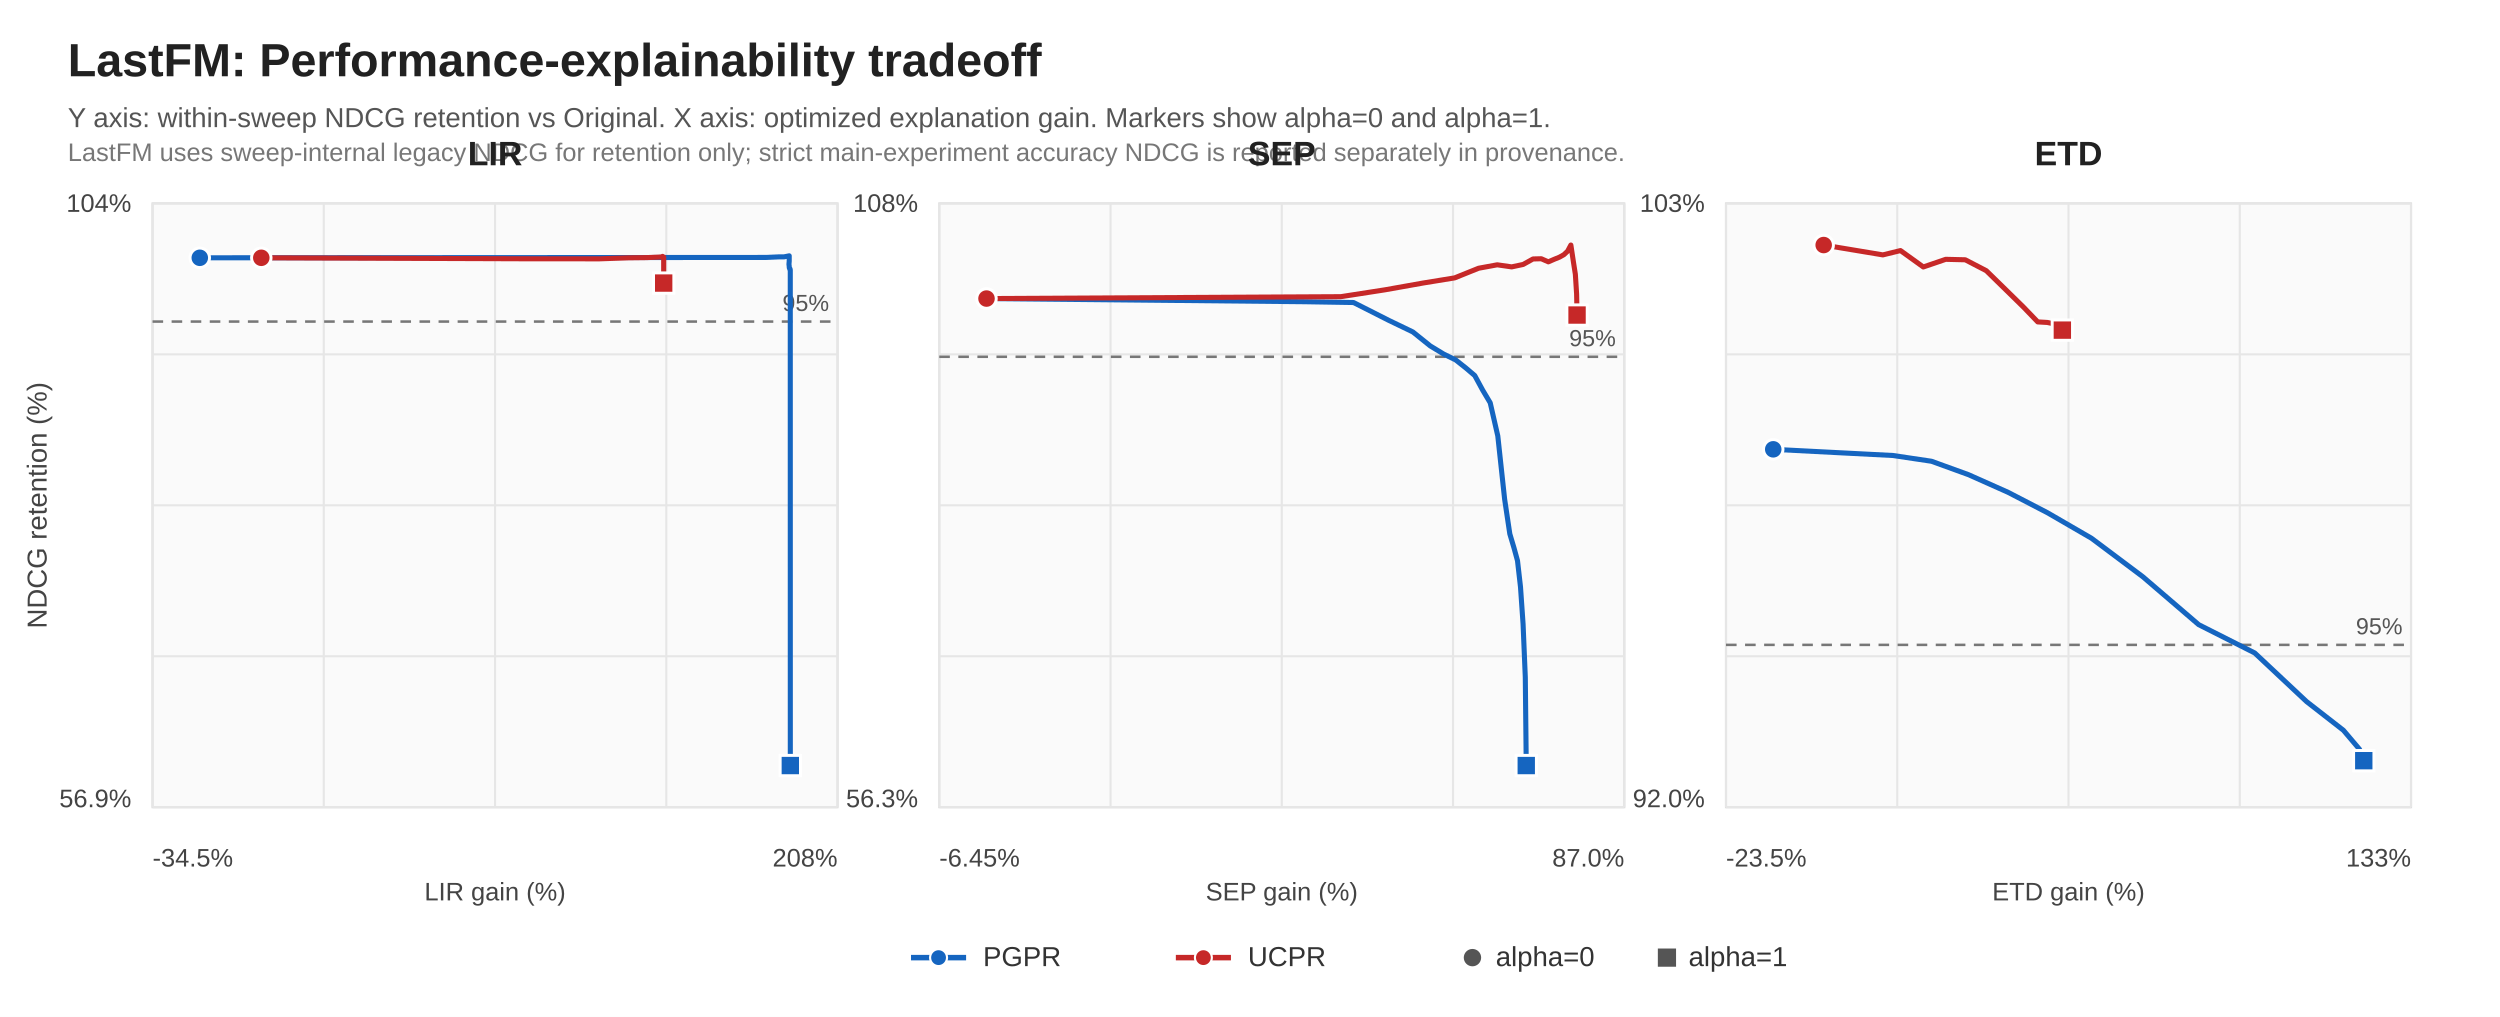
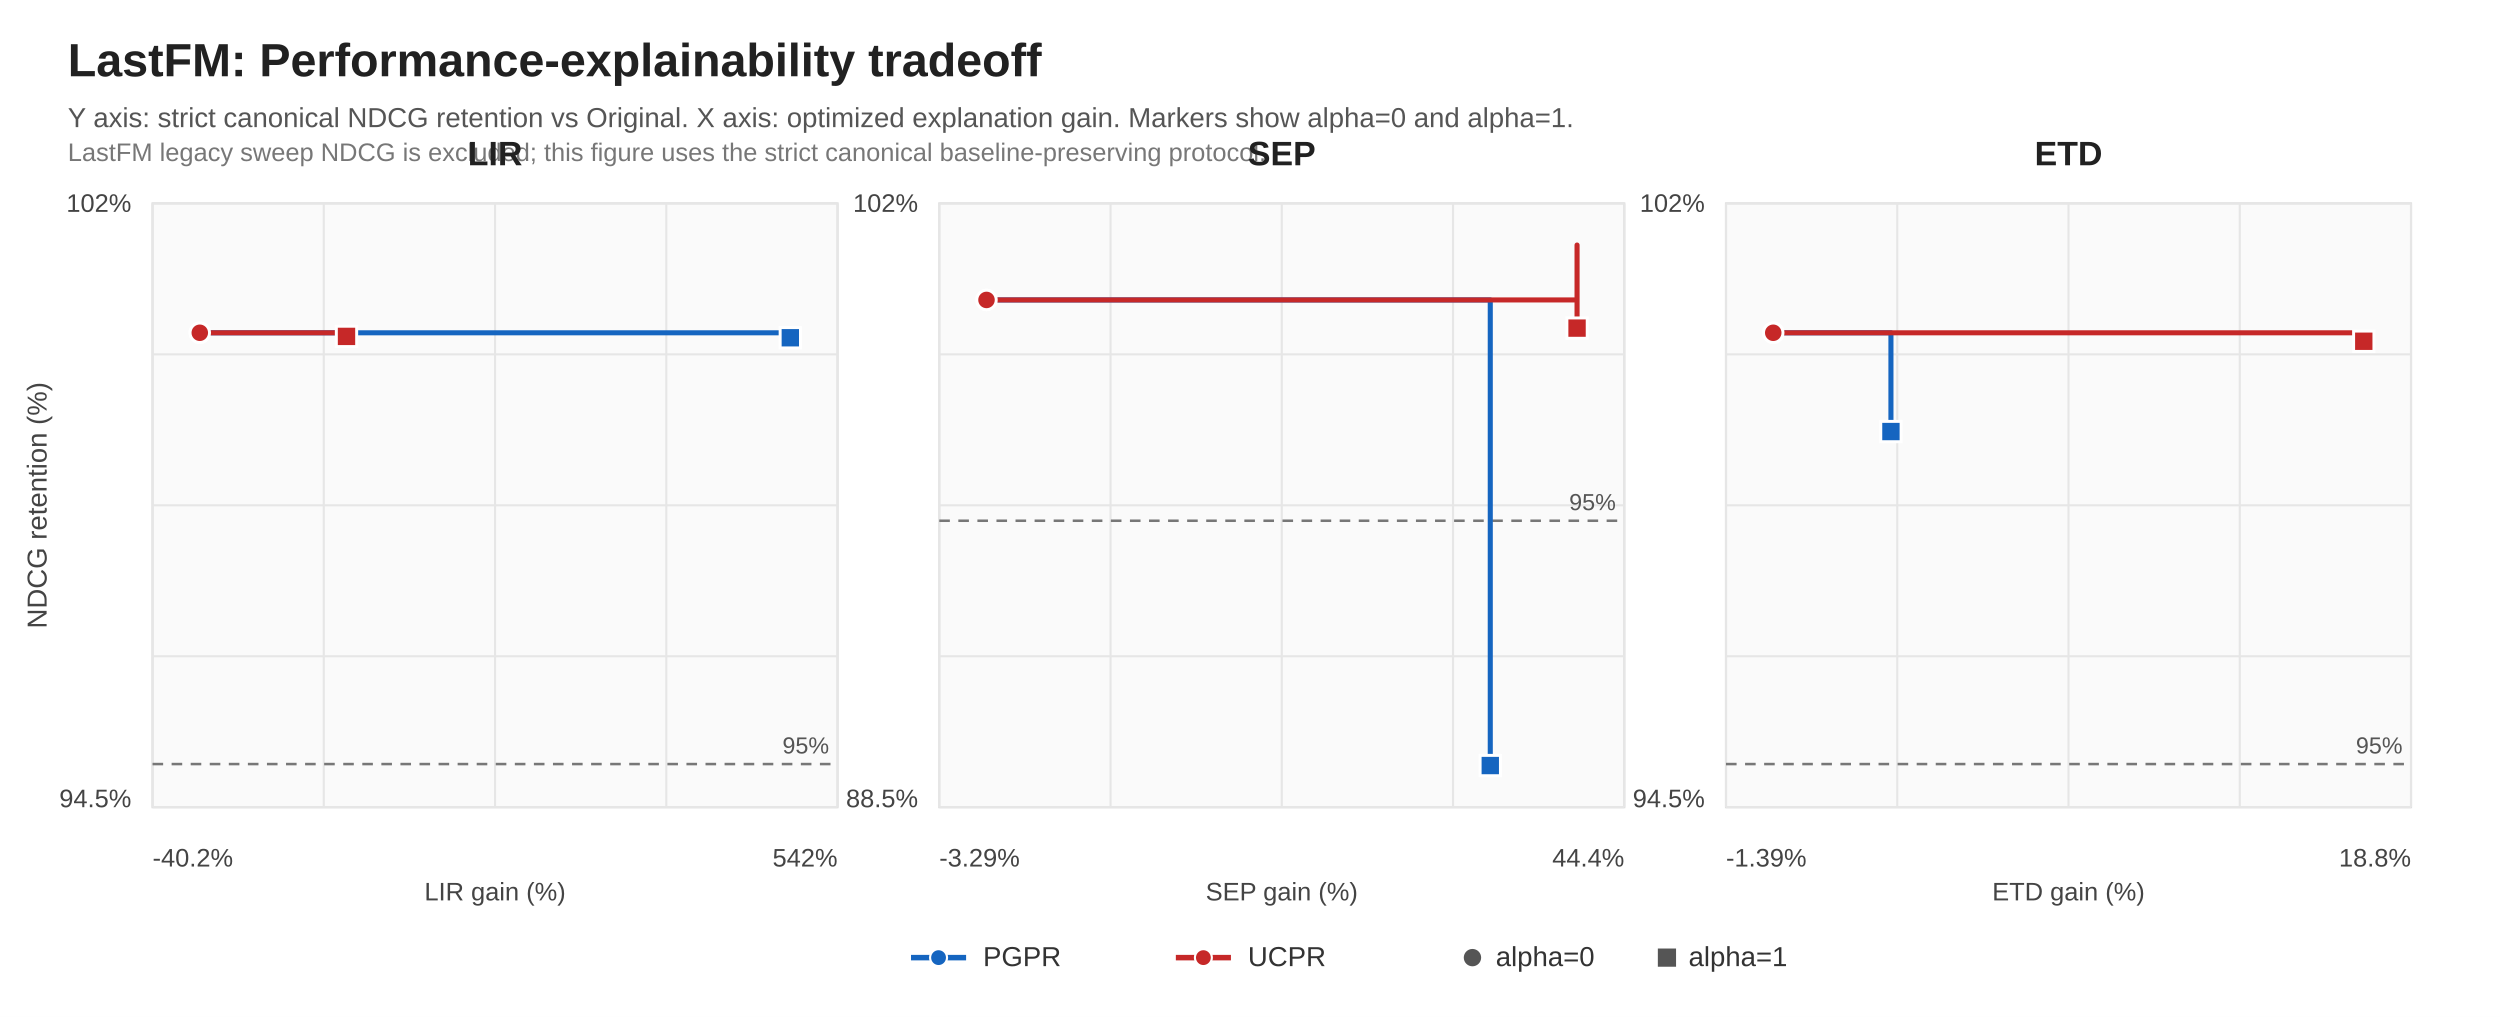
<svg xmlns="http://www.w3.org/2000/svg" width="1180" height="480" viewBox="0 0 1180 480">
  <rect width="100%" height="100%" fill="#ffffff" />
  <text x="32" y="36" font-family="Arial, sans-serif" font-size="22" font-weight="700" fill="#212121">LastFM: Performance-explainability tradeoff</text>
-   <text x="32" y="60" font-family="Arial, sans-serif" font-size="13" fill="#555">Y axis: within-sweep NDCG retention vs Original. X axis: optimized explanation gain. Markers show alpha=0 and alpha=1.</text>
-   <text x="32" y="76" font-family="Arial, sans-serif" font-size="12" fill="#777">LastFM uses sweep-internal legacy NDCG for retention only; strict main-experiment accuracy NDCG is reported separately in provenance.</text>
+   <text x="32" y="60" font-family="Arial, sans-serif" font-size="13" fill="#555">Y axis: strict canonical NDCG retention vs Original. X axis: optimized explanation gain. Markers show alpha=0 and alpha=1.</text>
+   <text x="32" y="76" font-family="Arial, sans-serif" font-size="12" fill="#777">LastFM legacy sweep NDCG is excluded; this figure uses the strict canonical baseline-preserving protocol.</text>
  <rect x="72.00" y="96" width="323.33" height="285" fill="#fafafa" stroke="#dddddd" />
  <text x="233.67" y="78" font-family="Arial, sans-serif" font-size="16" font-weight="700" text-anchor="middle" fill="#212121">LIR</text>
  <line x1="72.00" y1="96" x2="72.00" y2="381" stroke="#e6e6e6" stroke-width="1" />
  <line x1="72.00" y1="96.00" x2="395.33" y2="96.00" stroke="#e6e6e6" stroke-width="1" />
  <line x1="152.83" y1="96" x2="152.83" y2="381" stroke="#e6e6e6" stroke-width="1" />
  <line x1="72.00" y1="167.25" x2="395.33" y2="167.25" stroke="#e6e6e6" stroke-width="1" />
  <line x1="233.67" y1="96" x2="233.67" y2="381" stroke="#e6e6e6" stroke-width="1" />
  <line x1="72.00" y1="238.50" x2="395.33" y2="238.50" stroke="#e6e6e6" stroke-width="1" />
  <line x1="314.50" y1="96" x2="314.50" y2="381" stroke="#e6e6e6" stroke-width="1" />
  <line x1="72.00" y1="309.75" x2="395.33" y2="309.75" stroke="#e6e6e6" stroke-width="1" />
  <line x1="395.33" y1="96" x2="395.33" y2="381" stroke="#e6e6e6" stroke-width="1" />
  <line x1="72.00" y1="381.00" x2="395.33" y2="381.00" stroke="#e6e6e6" stroke-width="1" />
-   <line x1="72.00" y1="151.78" x2="395.33" y2="151.78" stroke="#777" stroke-width="1.2" stroke-dasharray="5 4" />
-   <text x="391.33" y="146.78" font-family="Arial, sans-serif" font-size="11" text-anchor="end" fill="#555">95%</text>
-   <polyline points="94.30,121.68 361.65,121.51 367.49,121.25 370.11,121.23 372.51,120.75 372.51,122.09 372.51,123.24 372.39,124.76 372.49,125.50 372.53,126.20 372.59,126.60 372.67,126.72 372.76,126.66 372.86,126.83 372.76,126.90 372.85,127.27 372.88,127.05 372.91,127.05 372.94,127.03 373.01,127.50 373.03,361.34" fill="none" stroke="#1565C0" stroke-width="2.4" stroke-linejoin="round" stroke-linecap="round" />
-   <circle cx="94.30" cy="121.68" r="4.6" fill="#1565C0" stroke="#fff" stroke-width="1.4" />
-   <rect x="368.23" y="356.54" width="9.6" height="9.6" fill="#1565C0" stroke="#fff" stroke-width="1.4" />
-   <polyline points="123.33,121.68 246.44,122.14 282.94,122.17 296.61,121.69 305.22,121.59 310.70,121.37 312.06,121.28 312.75,121.14 312.73,121.01 312.76,121.17 312.70,121.17 312.89,121.14 312.89,121.14 312.89,121.14 313.06,121.25 313.08,121.37 313.25,121.37 313.25,121.36 313.26,121.32 313.26,121.32 313.26,133.61" fill="none" stroke="#C62828" stroke-width="2.4" stroke-linejoin="round" stroke-linecap="round" />
-   <circle cx="123.33" cy="121.68" r="4.6" fill="#C62828" stroke="#fff" stroke-width="1.4" />
-   <rect x="308.46" y="128.81" width="9.6" height="9.6" fill="#C62828" stroke="#fff" stroke-width="1.4" />
-   <text x="72.00" y="409" font-family="Arial, sans-serif" font-size="12" fill="#444">-34.5%</text>
-   <text x="395.33" y="409" font-family="Arial, sans-serif" font-size="12" text-anchor="end" fill="#444">208%</text>
+   <line x1="72.00" y1="360.64" x2="395.33" y2="360.64" stroke="#777" stroke-width="1.2" stroke-dasharray="5 4" />
+   <text x="391.33" y="355.64" font-family="Arial, sans-serif" font-size="11" text-anchor="end" fill="#555">95%</text>
+   <polyline points="94.30,157.07 373.03,157.07 373.03,157.93 373.03,157.28 373.03,157.53 373.03,157.95 373.03,158.81 373.03,159.56 373.03,160.84 373.03,158.64 373.03,157.38 373.03,157.58 373.03,158.26 373.03,158.25 373.03,157.51 373.03,158.14 373.03,158.09 373.03,158.43 373.03,158.78 373.03,158.55 373.03,159.42" fill="none" stroke="#1565C0" stroke-width="2.4" stroke-linejoin="round" stroke-linecap="round" />
+   <circle cx="94.30" cy="157.07" r="4.6" fill="#1565C0" stroke="#fff" stroke-width="1.4" />
+   <rect x="368.23" y="154.62" width="9.6" height="9.6" fill="#1565C0" stroke="#fff" stroke-width="1.4" />
+   <polyline points="94.30,157.07 163.55,157.07 163.55,157.02 163.55,157.11 163.55,157.23 163.55,157.20 163.55,156.47 163.55,156.69 163.55,156.62 163.55,156.26 163.55,156.83 163.55,157.01 163.55,158.30 163.55,158.34 163.55,158.45 163.55,159.01 163.55,158.96 163.55,158.96 163.55,158.99 163.55,158.78 163.55,158.78" fill="none" stroke="#C62828" stroke-width="2.4" stroke-linejoin="round" stroke-linecap="round" />
+   <circle cx="94.30" cy="157.07" r="4.6" fill="#C62828" stroke="#fff" stroke-width="1.4" />
+   <rect x="158.75" y="153.98" width="9.6" height="9.6" fill="#C62828" stroke="#fff" stroke-width="1.4" />
+   <text x="72.00" y="409" font-family="Arial, sans-serif" font-size="12" fill="#444">-40.2%</text>
+   <text x="395.33" y="409" font-family="Arial, sans-serif" font-size="12" text-anchor="end" fill="#444">542%</text>
  <text x="233.67" y="425" font-family="Arial, sans-serif" font-size="12" text-anchor="middle" fill="#444">LIR gain (%)</text>
-   <text x="62.00" y="381.00" font-family="Arial, sans-serif" font-size="12" text-anchor="end" fill="#444">56.9%</text>
-   <text x="62.00" y="100.00" font-family="Arial, sans-serif" font-size="12" text-anchor="end" fill="#444">104%</text>
+   <text x="62.00" y="381.00" font-family="Arial, sans-serif" font-size="12" text-anchor="end" fill="#444">94.5%</text>
+   <text x="62.00" y="100.00" font-family="Arial, sans-serif" font-size="12" text-anchor="end" fill="#444">102%</text>
  <text x="22" y="238.50" font-family="Arial, sans-serif" font-size="13" text-anchor="middle" fill="#444" transform="rotate(-90 22 238.50)">NDCG retention (%)</text>
  <rect x="443.33" y="96" width="323.33" height="285" fill="#fafafa" stroke="#dddddd" />
  <text x="605.00" y="78" font-family="Arial, sans-serif" font-size="16" font-weight="700" text-anchor="middle" fill="#212121">SEP</text>
  <line x1="443.33" y1="96" x2="443.33" y2="381" stroke="#e6e6e6" stroke-width="1" />
  <line x1="443.33" y1="96.00" x2="766.67" y2="96.00" stroke="#e6e6e6" stroke-width="1" />
  <line x1="524.17" y1="96" x2="524.17" y2="381" stroke="#e6e6e6" stroke-width="1" />
  <line x1="443.33" y1="167.25" x2="766.67" y2="167.25" stroke="#e6e6e6" stroke-width="1" />
  <line x1="605.00" y1="96" x2="605.00" y2="381" stroke="#e6e6e6" stroke-width="1" />
  <line x1="443.33" y1="238.50" x2="766.67" y2="238.50" stroke="#e6e6e6" stroke-width="1" />
  <line x1="685.83" y1="96" x2="685.83" y2="381" stroke="#e6e6e6" stroke-width="1" />
  <line x1="443.33" y1="309.75" x2="766.67" y2="309.75" stroke="#e6e6e6" stroke-width="1" />
  <line x1="766.67" y1="96" x2="766.67" y2="381" stroke="#e6e6e6" stroke-width="1" />
  <line x1="443.33" y1="381.00" x2="766.67" y2="381.00" stroke="#e6e6e6" stroke-width="1" />
-   <line x1="443.33" y1="168.40" x2="766.67" y2="168.40" stroke="#777" stroke-width="1.2" stroke-dasharray="5 4" />
-   <text x="762.67" y="163.40" font-family="Arial, sans-serif" font-size="11" text-anchor="end" fill="#555">95%</text>
-   <polyline points="465.63,140.92 615.82,142.41 638.87,142.79 655.48,151.20 666.87,156.68 675.06,163.26 681.52,167.18 687.13,169.93 691.92,173.72 696.08,177.26 699.80,184.11 703.38,190.12 706.96,205.77 710.19,235.66 712.63,251.99 714.61,258.63 716.26,264.65 717.67,277.01 718.89,294.52 719.94,319.68 720.39,361.34" fill="none" stroke="#1565C0" stroke-width="2.4" stroke-linejoin="round" stroke-linecap="round" />
-   <circle cx="465.63" cy="140.92" r="4.6" fill="#1565C0" stroke="#fff" stroke-width="1.4" />
-   <rect x="715.59" y="356.54" width="9.6" height="9.6" fill="#1565C0" stroke="#fff" stroke-width="1.4" />
-   <polyline points="465.63,140.92 632.88,140.03 653.66,136.80 671.79,133.57 686.59,131.16 697.90,126.61 706.69,124.99 713.51,125.97 718.93,124.82 723.59,122.23 727.49,122.13 730.81,123.59 733.65,122.36 736.10,121.36 738.16,120.20 739.92,118.54 741.45,115.66 742.66,123.67 743.57,129.45 744.16,138.76 744.37,148.70" fill="none" stroke="#C62828" stroke-width="2.4" stroke-linejoin="round" stroke-linecap="round" />
-   <circle cx="465.63" cy="140.92" r="4.6" fill="#C62828" stroke="#fff" stroke-width="1.4" />
-   <rect x="739.57" y="143.90" width="9.6" height="9.6" fill="#C62828" stroke="#fff" stroke-width="1.4" />
-   <text x="443.33" y="409" font-family="Arial, sans-serif" font-size="12" fill="#444">-6.45%</text>
-   <text x="766.67" y="409" font-family="Arial, sans-serif" font-size="12" text-anchor="end" fill="#444">87.0%</text>
+   <line x1="443.33" y1="245.79" x2="766.67" y2="245.79" stroke="#777" stroke-width="1.2" stroke-dasharray="5 4" />
+   <text x="762.67" y="240.79" font-family="Arial, sans-serif" font-size="11" text-anchor="end" fill="#555">95%</text>
+   <polyline points="465.63,141.57 703.41,141.57 703.41,150.27 703.41,150.94 703.41,158.24 703.41,157.10 703.41,160.10 703.41,154.98 703.41,173.70 703.41,184.04 703.41,191.08 703.41,199.05 703.41,208.60 703.41,219.77 703.41,228.87 703.41,243.17 703.41,259.30 703.41,274.91 703.41,290.08 703.41,311.55 703.41,361.34" fill="none" stroke="#1565C0" stroke-width="2.4" stroke-linejoin="round" stroke-linecap="round" />
+   <circle cx="465.63" cy="141.57" r="4.6" fill="#1565C0" stroke="#fff" stroke-width="1.4" />
+   <rect x="698.61" y="356.54" width="9.6" height="9.6" fill="#1565C0" stroke="#fff" stroke-width="1.4" />
+   <polyline points="465.63,141.57 744.37,141.57 744.37,141.18 744.37,141.19 744.37,141.16 744.37,136.88 744.37,133.30 744.37,132.11 744.37,125.77 744.37,124.51 744.37,122.53 744.37,123.47 744.37,119.30 744.37,121.04 744.37,119.82 744.37,115.66 744.37,120.12 744.37,121.31 744.37,118.61 744.37,127.47 744.37,154.87" fill="none" stroke="#C62828" stroke-width="2.4" stroke-linejoin="round" stroke-linecap="round" />
+   <circle cx="465.63" cy="141.57" r="4.6" fill="#C62828" stroke="#fff" stroke-width="1.4" />
+   <rect x="739.57" y="150.07" width="9.6" height="9.6" fill="#C62828" stroke="#fff" stroke-width="1.4" />
+   <text x="443.33" y="409" font-family="Arial, sans-serif" font-size="12" fill="#444">-3.29%</text>
+   <text x="766.67" y="409" font-family="Arial, sans-serif" font-size="12" text-anchor="end" fill="#444">44.4%</text>
  <text x="605.00" y="425" font-family="Arial, sans-serif" font-size="12" text-anchor="middle" fill="#444">SEP gain (%)</text>
-   <text x="433.33" y="381.00" font-family="Arial, sans-serif" font-size="12" text-anchor="end" fill="#444">56.3%</text>
-   <text x="433.33" y="100.00" font-family="Arial, sans-serif" font-size="12" text-anchor="end" fill="#444">108%</text>
+   <text x="433.33" y="381.00" font-family="Arial, sans-serif" font-size="12" text-anchor="end" fill="#444">88.5%</text>
+   <text x="433.33" y="100.00" font-family="Arial, sans-serif" font-size="12" text-anchor="end" fill="#444">102%</text>
  <rect x="814.67" y="96" width="323.33" height="285" fill="#fafafa" stroke="#dddddd" />
  <text x="976.33" y="78" font-family="Arial, sans-serif" font-size="16" font-weight="700" text-anchor="middle" fill="#212121">ETD</text>
  <line x1="814.67" y1="96" x2="814.67" y2="381" stroke="#e6e6e6" stroke-width="1" />
  <line x1="814.67" y1="96.00" x2="1138.00" y2="96.00" stroke="#e6e6e6" stroke-width="1" />
  <line x1="895.50" y1="96" x2="895.50" y2="381" stroke="#e6e6e6" stroke-width="1" />
  <line x1="814.67" y1="167.25" x2="1138.00" y2="167.25" stroke="#e6e6e6" stroke-width="1" />
  <line x1="976.33" y1="96" x2="976.33" y2="381" stroke="#e6e6e6" stroke-width="1" />
  <line x1="814.67" y1="238.50" x2="1138.00" y2="238.50" stroke="#e6e6e6" stroke-width="1" />
  <line x1="1057.17" y1="96" x2="1057.17" y2="381" stroke="#e6e6e6" stroke-width="1" />
  <line x1="814.67" y1="309.75" x2="1138.00" y2="309.75" stroke="#e6e6e6" stroke-width="1" />
  <line x1="1138.00" y1="96" x2="1138.00" y2="381" stroke="#e6e6e6" stroke-width="1" />
  <line x1="814.67" y1="381.00" x2="1138.00" y2="381.00" stroke="#e6e6e6" stroke-width="1" />
-   <line x1="814.67" y1="304.38" x2="1138.00" y2="304.38" stroke="#777" stroke-width="1.2" stroke-dasharray="5 4" />
-   <text x="1134.00" y="299.38" font-family="Arial, sans-serif" font-size="11" text-anchor="end" fill="#555">95%</text>
-   <polyline points="836.97,212.08 893.48,215.00 911.65,217.71 929.08,224.03 947.80,232.37 966.40,242.01 987.17,254.05 1011.41,272.22 1037.78,294.84 1064.23,308.20 1088.69,331.14 1106.09,344.69 1113.73,353.70 1115.48,361.34 1115.65,359.68 1115.70,359.04 1115.70,359.04 1115.70,359.04 1115.70,359.04 1115.70,359.04 1115.70,359.04" fill="none" stroke="#1565C0" stroke-width="2.4" stroke-linejoin="round" stroke-linecap="round" />
-   <circle cx="836.97" cy="212.08" r="4.6" fill="#1565C0" stroke="#fff" stroke-width="1.4" />
-   <rect x="1110.90" y="354.24" width="9.6" height="9.6" fill="#1565C0" stroke="#fff" stroke-width="1.4" />
-   <polyline points="860.78,115.66 888.71,120.31 897.03,118.27 907.80,126.01 918.38,122.40 927.61,122.62 937.53,127.77 946.66,136.69 955.11,144.98 961.81,151.94 966.35,152.20 969.25,152.82 971.25,154.56 972.53,153.87 973.29,155.86 973.42,155.82 973.43,155.82 973.43,155.82 973.43,155.82 973.43,155.82 973.43,155.82" fill="none" stroke="#C62828" stroke-width="2.4" stroke-linejoin="round" stroke-linecap="round" />
-   <circle cx="860.78" cy="115.66" r="4.6" fill="#C62828" stroke="#fff" stroke-width="1.4" />
-   <rect x="968.63" y="151.02" width="9.6" height="9.6" fill="#C62828" stroke="#fff" stroke-width="1.4" />
-   <text x="814.67" y="409" font-family="Arial, sans-serif" font-size="12" fill="#444">-23.5%</text>
-   <text x="1138.00" y="409" font-family="Arial, sans-serif" font-size="12" text-anchor="end" fill="#444">133%</text>
+   <line x1="814.67" y1="360.64" x2="1138.00" y2="360.64" stroke="#777" stroke-width="1.2" stroke-dasharray="5 4" />
+   <text x="1134.00" y="355.64" font-family="Arial, sans-serif" font-size="11" text-anchor="end" fill="#555">95%</text>
+   <polyline points="836.97,157.07 892.52,157.07 892.52,159.66 892.52,159.66 892.52,169.72 892.52,179.39 892.52,184.38 892.52,190.71 892.52,196.68 892.52,203.69 892.52,203.69 892.52,203.69 892.52,203.69 892.52,203.69 892.52,203.69 892.52,203.69 892.52,203.69 892.52,203.69 892.52,203.69 892.52,203.69 892.52,203.69" fill="none" stroke="#1565C0" stroke-width="2.4" stroke-linejoin="round" stroke-linecap="round" />
+   <circle cx="836.97" cy="157.07" r="4.6" fill="#1565C0" stroke="#fff" stroke-width="1.4" />
+   <rect x="887.72" y="198.89" width="9.6" height="9.6" fill="#1565C0" stroke="#fff" stroke-width="1.4" />
+   <polyline points="836.97,157.07 1115.70,157.07 1115.70,157.95 1115.70,157.95 1115.70,159.95 1115.70,159.67 1115.70,160.43 1115.70,159.10 1115.70,159.11 1115.70,161.07 1115.70,161.07 1115.70,161.07 1115.70,161.07 1115.70,161.07 1115.70,161.07 1115.70,161.07 1115.70,161.07 1115.70,161.07 1115.70,161.07 1115.70,161.07 1115.70,161.07" fill="none" stroke="#C62828" stroke-width="2.4" stroke-linejoin="round" stroke-linecap="round" />
+   <circle cx="836.97" cy="157.07" r="4.6" fill="#C62828" stroke="#fff" stroke-width="1.4" />
+   <rect x="1110.90" y="156.27" width="9.6" height="9.6" fill="#C62828" stroke="#fff" stroke-width="1.4" />
+   <text x="814.67" y="409" font-family="Arial, sans-serif" font-size="12" fill="#444">-1.39%</text>
+   <text x="1138.00" y="409" font-family="Arial, sans-serif" font-size="12" text-anchor="end" fill="#444">18.8%</text>
  <text x="976.33" y="425" font-family="Arial, sans-serif" font-size="12" text-anchor="middle" fill="#444">ETD gain (%)</text>
-   <text x="804.67" y="381.00" font-family="Arial, sans-serif" font-size="12" text-anchor="end" fill="#444">92.0%</text>
-   <text x="804.67" y="100.00" font-family="Arial, sans-serif" font-size="12" text-anchor="end" fill="#444">103%</text>
+   <text x="804.67" y="381.00" font-family="Arial, sans-serif" font-size="12" text-anchor="end" fill="#444">94.5%</text>
+   <text x="804.67" y="100.00" font-family="Arial, sans-serif" font-size="12" text-anchor="end" fill="#444">102%</text>
  <line x1="430" y1="452" x2="456" y2="452" stroke="#1565C0" stroke-width="2.6" />
  <circle cx="443" cy="452" r="4" fill="#1565C0" stroke="#fff" stroke-width="1" />
  <text x="464" y="456" font-family="Arial, sans-serif" font-size="13" fill="#333">PGPR</text>
  <line x1="555" y1="452" x2="581" y2="452" stroke="#C62828" stroke-width="2.6" />
  <circle cx="568" cy="452" r="4" fill="#C62828" stroke="#fff" stroke-width="1" />
  <text x="589" y="456" font-family="Arial, sans-serif" font-size="13" fill="#333">UCPR</text>
  <circle cx="695" cy="452" r="4.6" fill="#555" stroke="#fff" stroke-width="1" />
  <text x="706" y="456" font-family="Arial, sans-serif" font-size="13" fill="#333">alpha=0</text>
  <rect x="782" y="447.2" width="9.6" height="9.6" fill="#555" stroke="#fff" stroke-width="1" />
  <text x="797" y="456" font-family="Arial, sans-serif" font-size="13" fill="#333">alpha=1</text>
</svg>
